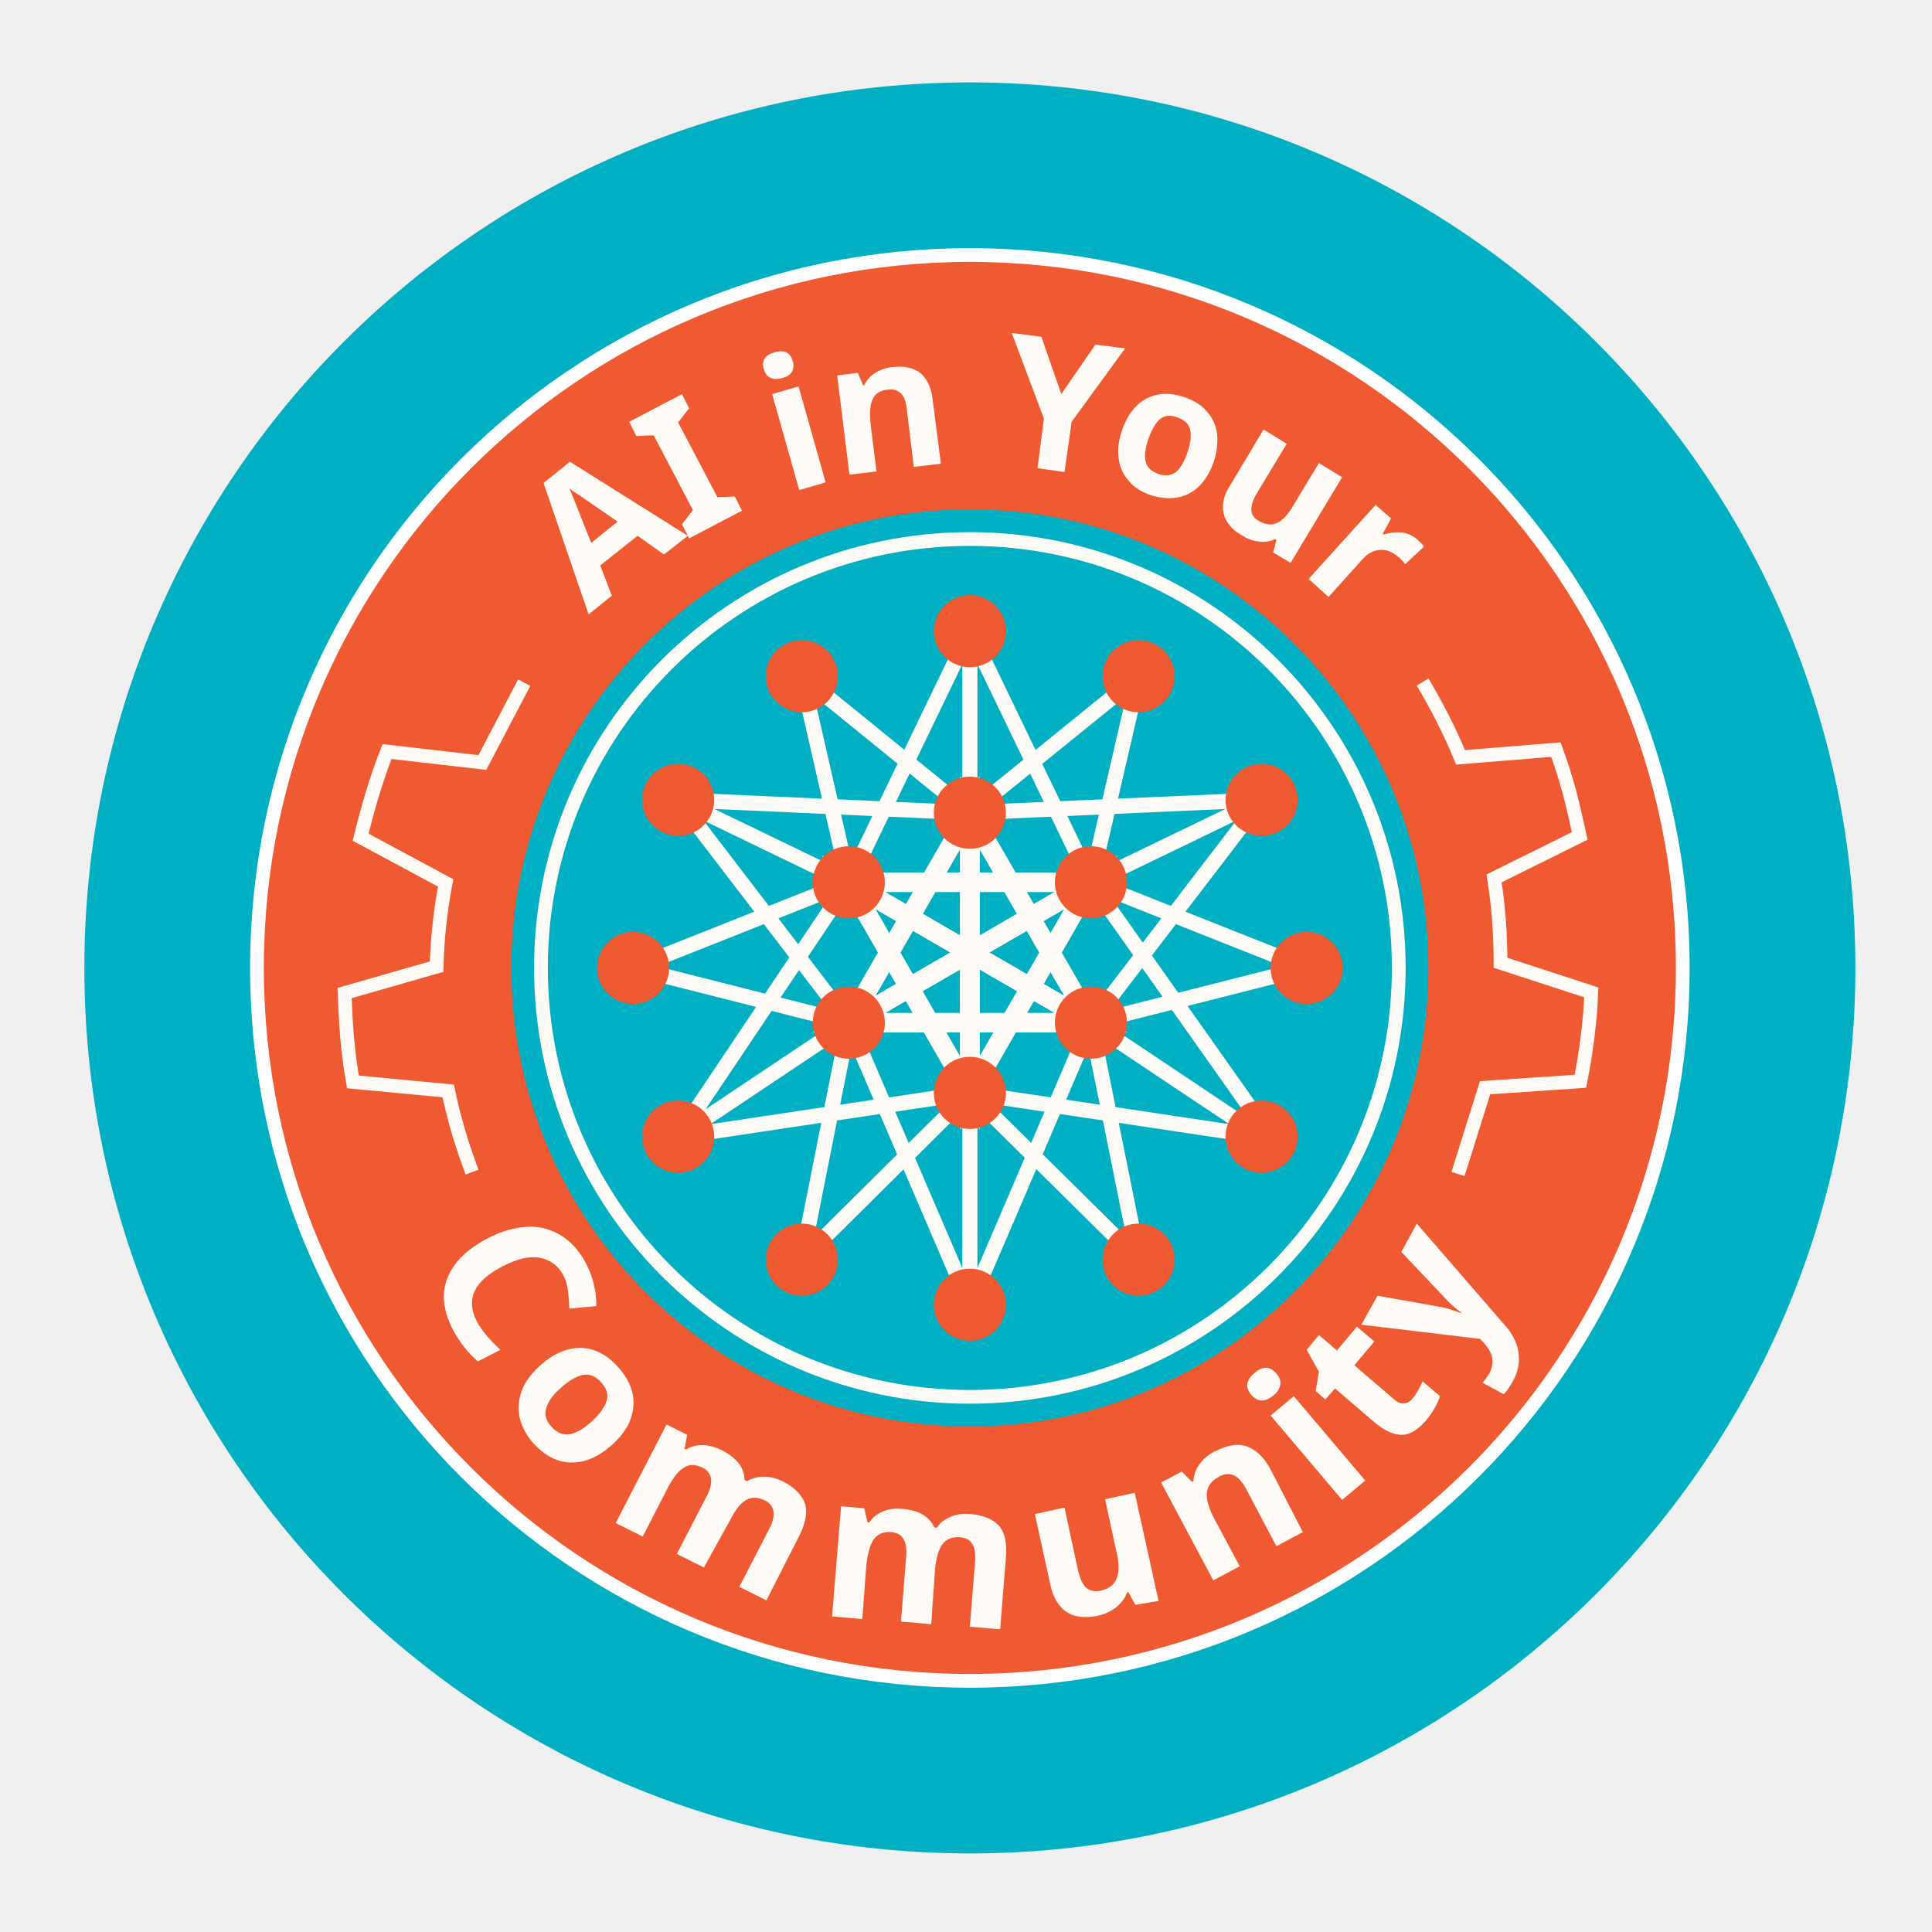
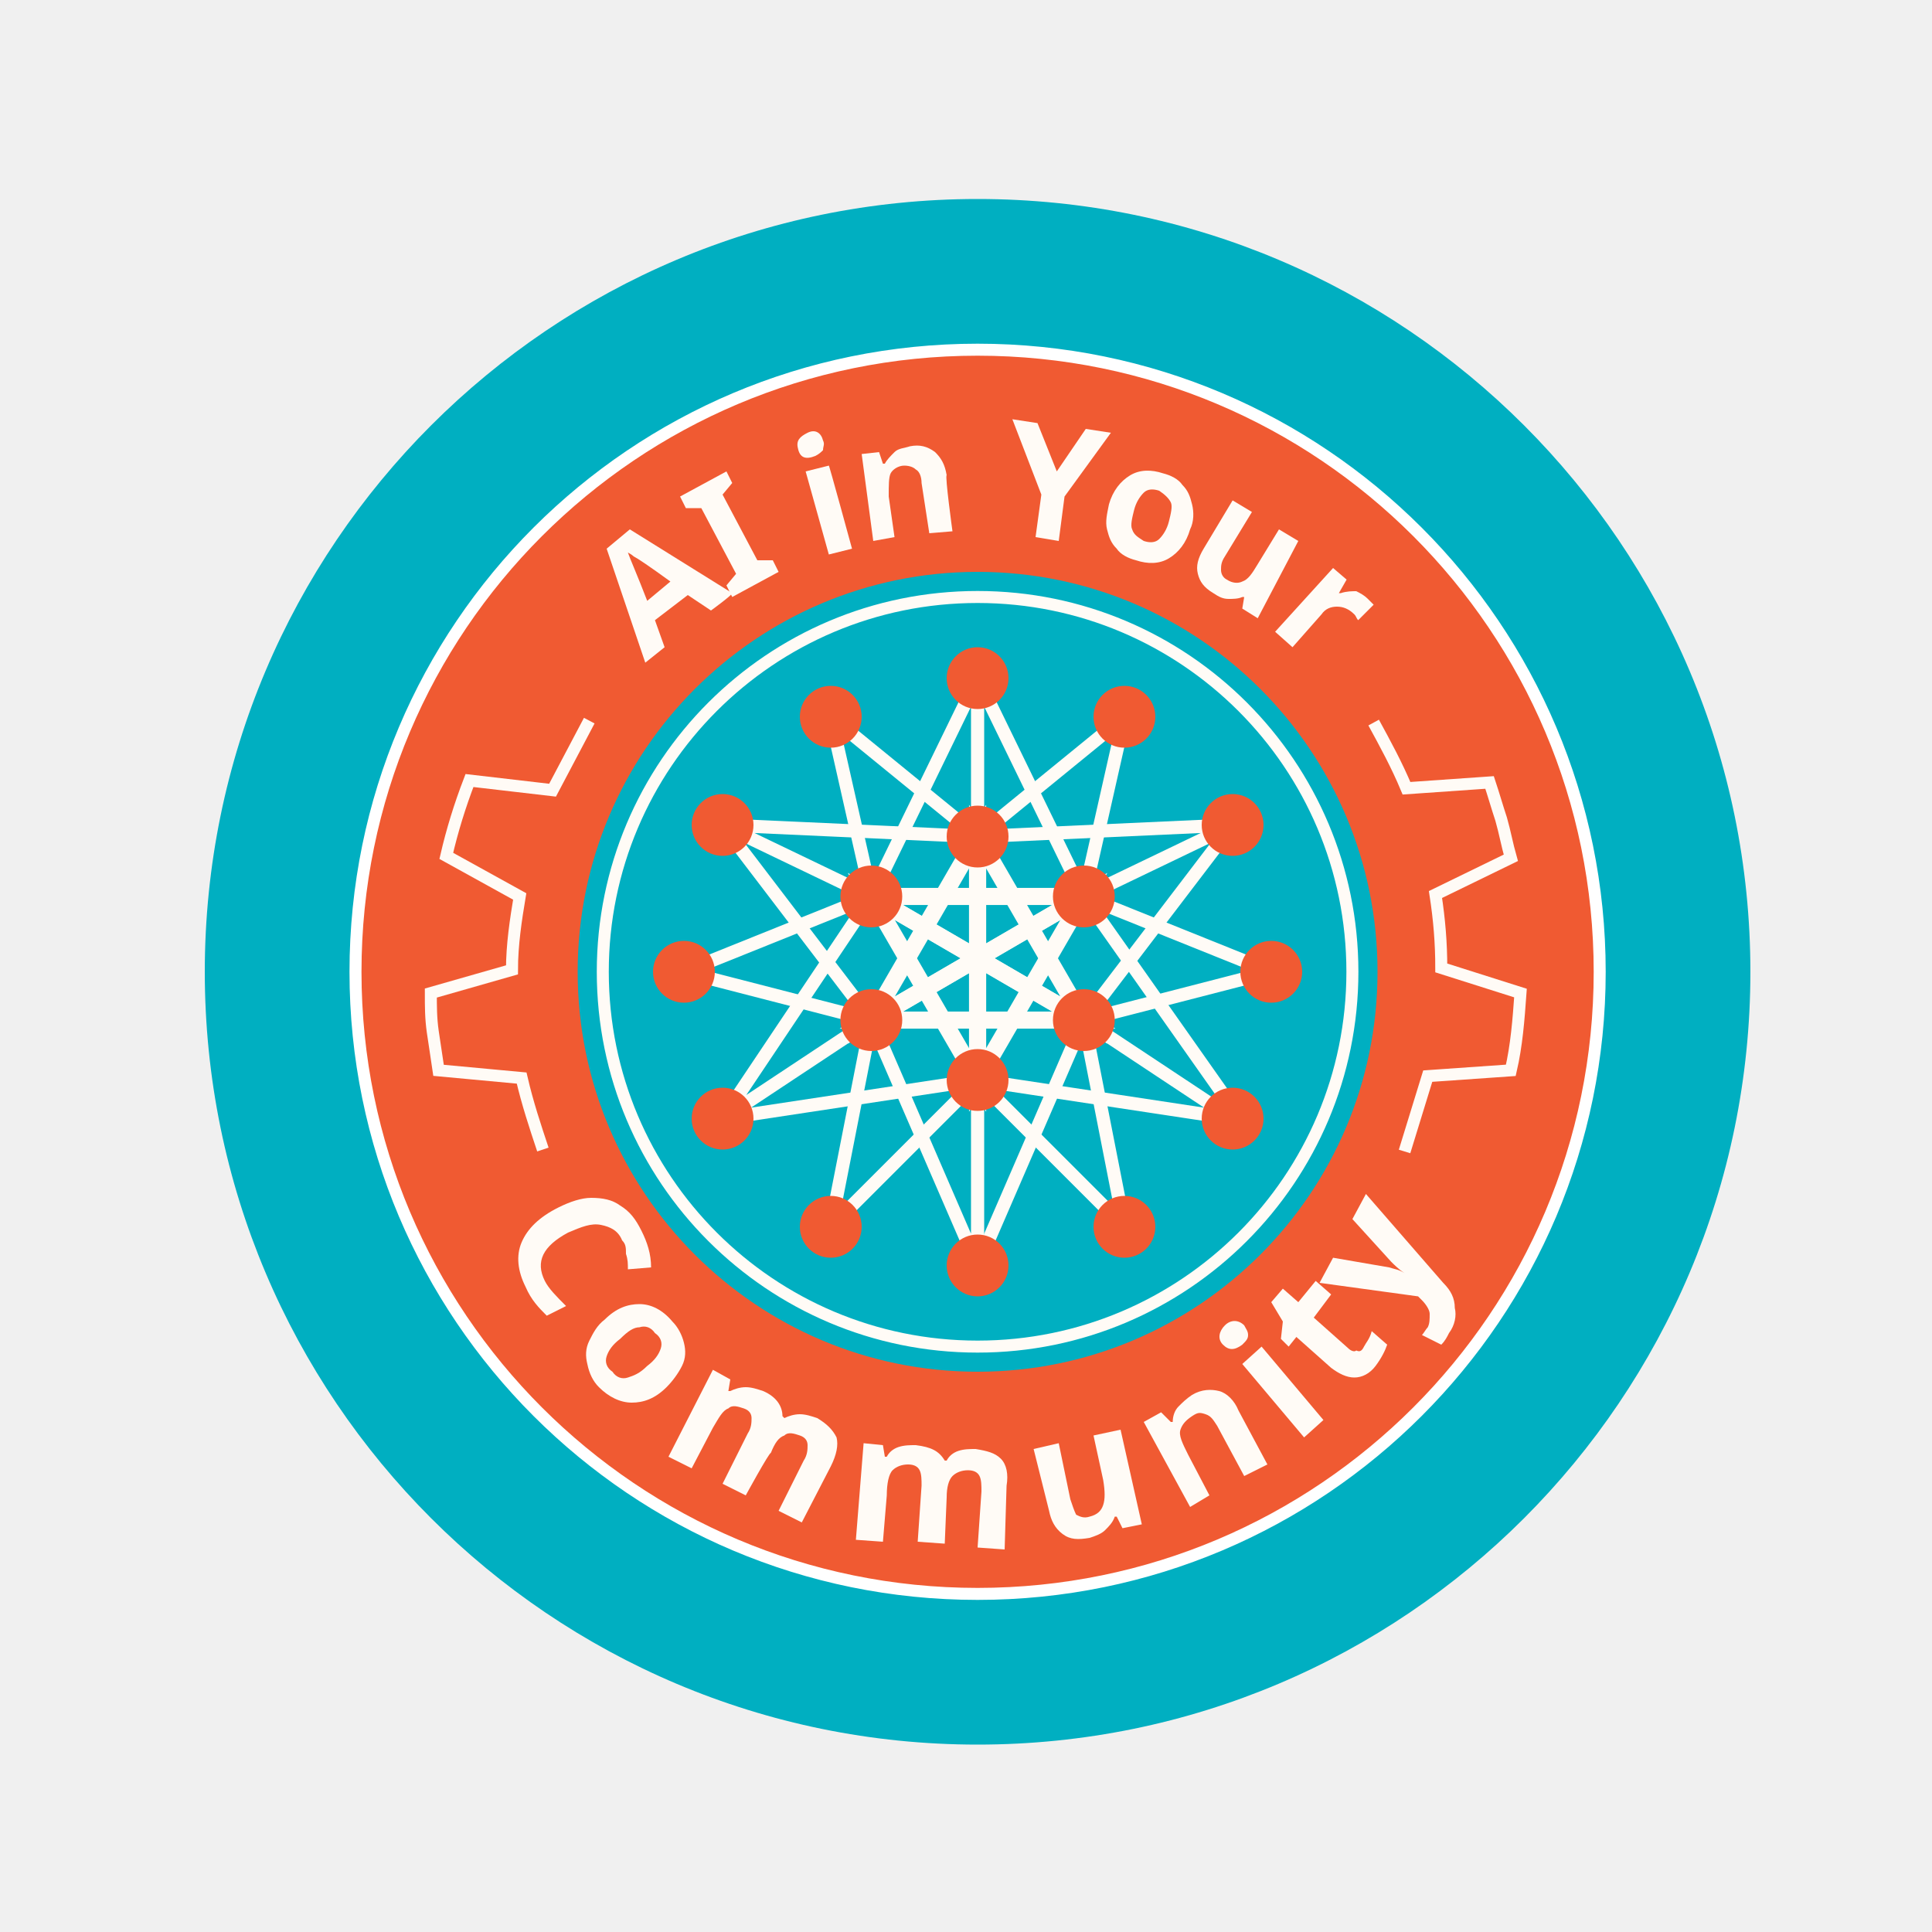
- <svg xmlns="http://www.w3.org/2000/svg" enable-background="new 0 0 300 300" version="1.1" viewBox="0 0 300 300" xml:space="preserve">
+ <svg xmlns="http://www.w3.org/2000/svg" version="1.1" id="Layer_1" x="0px" y="0px" viewBox="0 0 100 100" style="enable-background:new 0 0 100 100;" xml:space="preserve">
  <style type="text/css">
	.st0{fill:#00AFC1;}
- 	.st1{fill:#F05A32;stroke:#FFFFFF;stroke-width:2.135;stroke-miterlimit:10;}
- 	.st2{fill:none;stroke:#FFFBF6;stroke-width:2.135;stroke-miterlimit:10;}
+ 	.st1{fill:#F05A32;stroke:#FFFFFF;stroke-width:0.621;stroke-miterlimit:10;}
+ 	.st2{fill:none;stroke:#FFFBF6;stroke-width:0.621;stroke-miterlimit:10;}
	.st3{fill:#FFFBF6;}
- 	.st4{fill:none;stroke:#FFFBF6;stroke-width:3.041;stroke-miterlimit:10;}
- 	.st5{fill:none;stroke:#FFFBF6;stroke-width:2.344;stroke-linejoin:round;stroke-miterlimit:10;}
- 	.st6{fill:none;stroke:#FFFBF6;stroke-width:2.344;stroke-miterlimit:10;}
+ 	.st4{fill:none;stroke:#FFFBF6;stroke-width:0.885;stroke-miterlimit:10;}
+ 	.st5{fill:none;stroke:#FFFBF6;stroke-width:0.682;stroke-linejoin:round;stroke-miterlimit:10;}
+ 	.st6{fill:none;stroke:#FFFBF6;stroke-width:0.682;stroke-miterlimit:10;}
	.st7{fill:#F05A32;}
</style>
-   <circle class="st0" cx="150.6" cy="150.3" r="137.5" />
-   <circle class="st1" cx="150.6" cy="150.3" r="110.7" />
-   <circle class="st0" cx="150.6" cy="150.3" r="71.2" />
-   <circle class="st2" cx="150.6" cy="150.3" r="66.6" />
-   <path class="st3" d="m103.1 86.1l-4.1-2.9-5.8 4.6 1.8 4.7-3.6 2.9-7-20.4 4.1-3.3 18.3 11.5-3.7 2.9zm-7.2-5.1c-3.8-2.6-5.9-4.1-6.4-4.4s-0.9-0.6-1.1-0.8c0.5 1.1 1.6 4 3.4 8.5l4.1-3.3z" />
-   <path class="st3" d="m115.2 79.3l-8.2 4.3-1.1-2.2 1.7-2.2-6.1-11.6-2.7 0.1-1.1-2.2 8.2-4.3 1.1 2.2-1.7 2.2 6.1 11.6 2.7-0.1 1.1 2.2z" />
-   <path class="st3" d="m118.6 57.3c-0.4-1.3 0.2-2.2 1.7-2.6s2.4 0 2.8 1.4c0.2 0.6 0.1 1.2-0.1 1.6-0.3 0.5-0.8 0.8-1.5 1-1.5 0.4-2.5 0-2.9-1.4zm9.6 17.6l-4.1 1.2-4.2-14.9 4.1-1.2 4.2 14.9z" />
-   <path class="st3" d="m146.1 72l-4.2 0.5-1.1-9c-0.1-1.1-0.4-1.9-0.9-2.4s-1.1-0.7-2-0.6c-1.2 0.1-2 0.6-2.4 1.5-0.4 0.8-0.5 2.2-0.3 4l0.9 7.2-4.2 0.5-1.9-15.4 3.2-0.4 0.8 1.9h0.2c0.4-0.8 0.9-1.4 1.7-1.9s1.7-0.8 2.7-0.9c1.8-0.2 3.2 0.1 4.3 0.9 1 0.9 1.7 2.2 1.9 4l1.3 10.1z" />
-   <path class="st3" d="m164.8 61.2l5.3-7.7 4.6 0.6-8.3 11.4-1.1 7.8-4.2-0.6 1-7.7-5-13.3 4.6 0.6 3.1 8.9z" />
-   <path class="st3" d="m188.5 71.6c-0.8 2.4-2.1 4.1-3.8 5s-3.7 1-6 0.3c-1.4-0.5-2.6-1.2-3.4-2.2-0.9-1-1.4-2.1-1.6-3.5s0-2.8 0.5-4.3c0.8-2.4 2.1-4.1 3.8-5s3.7-1 6-0.2c1.4 0.5 2.6 1.2 3.4 2.2 0.9 1 1.4 2.1 1.6 3.5 0.1 1.2 0 2.7-0.5 4.2zm-10.2-3.4c-0.5 1.5-0.6 2.6-0.4 3.5s0.9 1.5 2 1.9 2 0.2 2.7-0.3c0.7-0.6 1.3-1.6 1.8-3.1s0.6-2.6 0.4-3.5-0.9-1.5-2-1.9-2-0.3-2.7 0.3-1.3 1.7-1.8 3.1z" />
-   <path class="st3" d="m197.7 85.8l0.5-2-0.2-0.1c-0.8 0.4-1.6 0.5-2.5 0.4s-1.8-0.4-2.7-1c-1.6-0.9-2.5-2.1-2.8-3.4s0-2.8 1-4.3l5.2-8.7 3.6 2.2-4.7 7.8c-0.6 1-0.8 1.8-0.8 2.5 0.1 0.7 0.4 1.3 1.2 1.7 1 0.6 2 0.7 2.8 0.3 0.9-0.4 1.8-1.4 2.7-3l3.8-6.3 3.6 2.2-8 13.3-2.7-1.6z" />
-   <path class="st3" d="m220.1 83.8c0.4 0.4 0.8 0.7 1 1.1l-2.9 2.7c-0.2-0.3-0.5-0.6-0.8-0.9-1-0.9-2-1.4-3-1.3-1 0-2 0.5-2.8 1.4l-5.3 5.9-3.1-2.8 10.4-11.5 2.4 2.1-1.3 2.4 0.2 0.1c0.9-0.3 1.9-0.4 2.9-0.3 0.8 0.1 1.6 0.5 2.3 1.1z" />
-   <path class="st2" d="m73.3 182c-1.5-4-2.8-8.2-3.7-12.6l-14.8-1.4c-0.4-2.3-0.7-4.6-0.9-6.9s-0.3-4.6-0.4-6.9l14.3-4.1c0.1-4.4 0.6-8.8 1.4-13l-13.2-7.1c1.1-4.5 2.4-9 4.1-13.3l14.8 1.7 6.5-12.4" />
-   <path class="st2" d="m220.9 105.9c2.2 3.7 4.2 7.6 5.9 11.7l14.8-1.2c0.8 2.2 1.5 4.4 2.1 6.6 0.6 2.3 1.1 4.5 1.6 6.8l-13.3 6.6c0.7 4.4 1 8.7 1 13.1l14.1 4.6c-0.2 4.7-0.8 9.3-1.7 13.8l-14.8 1-4.2 13.4" />
-   <path class="st3" d="m87.5 198.1c-0.8-1.6-2.1-2.5-3.7-2.8-1.7-0.3-3.5 0.2-5.7 1.3-4.5 2.3-5.8 5.1-4.1 8.5 0.7 1.4 2 2.9 3.7 4.5l-3.5 1.8c-1.5-1.3-2.8-2.9-3.9-5-1.5-2.9-1.8-5.6-0.8-8 1-2.5 3.1-4.5 6.4-6.2 2.1-1.1 4.1-1.6 6-1.7 2-0.1 3.7 0.4 5.3 1.4s2.8 2.4 3.8 4.3 1.6 4.1 1.6 6.6l-4.2 0.4c0-0.9-0.1-1.8-0.2-2.7s-0.3-1.7-0.7-2.4z" />
-   <path class="st3" d="m95.1 224.3c-2.1 1.9-4.2 2.8-6.3 2.8-2.2 0-4.1-1-5.9-2.9-1.1-1.2-1.8-2.5-2.2-4-0.3-1.4-0.2-2.8 0.3-4.2s1.5-2.7 2.8-3.9c2.1-1.9 4.2-2.8 6.3-2.8s4.1 1 5.9 3c1.1 1.2 1.8 2.5 2.2 3.9 0.3 1.4 0.2 2.8-0.3 4.2s-1.5 2.7-2.8 3.9zm-8-8.8c-1.3 1.1-2 2.2-2.3 3.2s0 2 0.9 2.9c0.8 0.9 1.8 1.3 2.8 1.1s2.1-0.8 3.4-2 2-2.2 2.3-3.2 0-1.9-0.9-2.9c-0.8-0.9-1.8-1.3-2.8-1.1s-2.2 0.9-3.4 2z" />
-   <path class="st3" d="m109.3 243.4l-4.2-2.1 4.6-8.9c0.6-1.1 0.8-2 0.7-2.8-0.1-0.7-0.5-1.3-1.3-1.7-1.1-0.5-2-0.6-2.9 0-0.9 0.5-1.8 1.7-2.7 3.5l-3.7 7.2-4.2-2.1 7.9-15.3 3.2 1.6-0.4 2.2 0.2 0.1c0.8-0.5 1.6-0.7 2.6-0.7s2 0.3 3 0.8c2.3 1.2 3.5 2.7 3.5 4.6l0.4 0.2c0.8-0.5 1.7-0.7 2.7-0.7s2 0.3 3 0.8c1.7 0.9 2.8 2 3.3 3.4 0.4 1.3 0.1 3-0.9 5l-5.1 10-4.2-2.1 4.6-8.9c0.6-1.1 0.8-2 0.7-2.8-0.1-0.7-0.5-1.3-1.3-1.7-1-0.5-2-0.6-2.9-0.1s-1.7 1.5-2.5 3.1l-4.1 7.4z" />
-   <path class="st3" d="m144.6 252.2l-4.7-0.4 0.8-10c0.1-1.2 0-2.2-0.4-2.8-0.4-0.7-1-1-1.9-1.1-1.2-0.1-2.1 0.3-2.7 1.1s-1 2.3-1.2 4.3l-0.6 8.1-4.7-0.4 1.4-17.1 3.6 0.3 0.5 2.2h0.3c0.5-0.8 1.2-1.3 2.1-1.7s1.9-0.5 3-0.4c2.6 0.2 4.2 1.2 5 2.9h0.4c0.5-0.8 1.2-1.3 2.2-1.7 0.9-0.4 2-0.5 3.1-0.4 1.9 0.2 3.4 0.8 4.3 1.8s1.3 2.7 1.1 4.9l-0.9 11.2-4.7-0.4 0.8-10c0.1-1.2 0-2.2-0.4-2.8-0.4-0.7-1-1-1.9-1.1-1.1-0.1-2 0.2-2.7 1-0.6 0.8-1 2-1.2 3.8l-0.6 8.7z" />
-   <path class="st3" d="m176.3 249.2l-1.1-2-0.2 0.1c-0.3 0.9-0.9 1.6-1.7 2.3-0.8 0.6-1.8 1.1-2.9 1.3-2 0.4-3.6 0.2-4.8-0.6s-2.1-2.3-2.5-4.2l-2.4-11 4.6-1 2.1 9.8c0.3 1.2 0.7 2.1 1.2 2.6 0.6 0.5 1.3 0.7 2.3 0.5 1.3-0.3 2.1-0.9 2.5-1.9s0.4-2.5-0.1-4.4l-1.7-7.9 4.6-1 3.7 16.8-3.6 0.6z" />
-   <path class="st3" d="m202.3 237.9l-4.1 2.2-4.7-8.9c-0.6-1.1-1.2-1.8-1.9-2.1s-1.4-0.3-2.3 0.2c-1.2 0.6-1.8 1.5-1.9 2.5s0.3 2.5 1.3 4.3l3.8 7.1-4.1 2.2-8.1-15.2 3.2-1.7 1.6 1.6 0.2-0.1c0.1-1 0.4-1.9 1-2.7s1.4-1.5 2.5-2c1.8-0.9 3.4-1.2 4.8-0.7s2.6 1.6 3.6 3.4l5.1 9.9z" />
-   <path class="st3" d="m194.3 216.6c-1-1.2-0.8-2.3 0.5-3.4s2.4-1.1 3.4 0.1c0.5 0.6 0.7 1.1 0.6 1.7s-0.4 1.2-1.1 1.7c-1.3 1.1-2.4 1-3.4-0.1zm17.7 13.3l-3.6 3-11.1-13.1 3.6-3 11.1 13.1z" />
-   <path class="st3" d="m219.4 217.1c0.5-0.6 1-1.5 1.5-2.6l2.7 2.3c-0.4 1.2-1.1 2.5-2.2 3.8-1.2 1.4-2.5 2.2-3.7 2.2-1.3 0-2.6-0.6-4.1-1.8l-6.3-5.4-1.5 1.7-1.5-1.3 0.5-3-1.9-3.4 1.9-2.3 2.8 2.4 3.1-3.7 2.7 2.3-3.1 3.7 6.3 5.4c0.5 0.4 1 0.6 1.5 0.5 0.4 0 0.9-0.3 1.3-0.8z" />
-   <path class="st3" d="m211.4 205.7l2.5-4.5 10.1 1.8c0.9 0.2 1.8 0.5 2.9 0.9v-0.1c-0.9-0.6-1.6-1.3-2.3-2l-7-7.4 2.4-4.4 13.6 15.7c1.3 1.4 2 2.9 2.2 4.4s-0.1 3-0.9 4.4c-0.4 0.7-0.8 1.4-1.4 2l-3.3-1.8c0.4-0.4 0.7-0.9 1.1-1.5 0.4-0.7 0.5-1.5 0.4-2.3s-0.6-1.6-1.3-2.4l-0.6-0.6-18.4-2.2z" />
-   <polygon class="st4" points="131.8 137 169.4 158.8 150.6 126.2 150.6 169.7" />
-   <polygon class="st4" points="131.8 158.8 169.4 137 131.8 137 169.4 158.8" />
-   <polygon class="st4" points="150.6 169.7 150.6 126.2 131.8 158.8 169.4 137" />
-   <polygon class="st5" points="169.4 137 176.8 105 150.6 126.2 124.5 105 131.8 137 98.3 150.3 131.8 158.8 124.5 195.6 150.6 169.7 176.8 195.6 169.4 158.8 202.9 150.3" />
-   <polygon class="st5" points="195.9 124.2 169.4 137 150.6 98 150.6 126.2 105.3 124.2 131.8 137 105.3 176.5 131.8 158.8 150.6 202.6 150.6 169.7 195.9 176.5 169.4 158.8" />
-   <line class="st6" x1="150.6" x2="131.8" y1="98" y2="137" />
-   <line class="st6" x1="105.3" x2="131.8" y1="124.2" y2="158.8" />
-   <line class="st6" x1="105.3" x2="150.6" y1="176.5" y2="169.7" />
-   <line class="st6" x1="150.6" x2="169.4" y1="202.6" y2="158.8" />
-   <line class="st5" x1="197.3" x2="169.4" y1="176.5" y2="137" />
-   <line class="st6" x1="195.9" x2="150.6" y1="124.2" y2="126.2" />
-   <circle class="st7" cx="150.6" cy="169.7" r="5.6" />
-   <circle class="st7" cx="150.6" cy="126.2" r="5.6" />
-   <circle class="st7" cx="169.4" cy="158.8" r="5.6" />
-   <circle class="st7" cx="131.8" cy="137" r="5.6" />
-   <circle class="st7" cx="169.4" cy="137" r="5.6" />
-   <circle class="st7" cx="131.8" cy="158.8" r="5.6" />
-   <circle class="st7" cx="150.6" cy="98" r="5.6" />
-   <circle class="st7" cx="150.6" cy="202.6" r="5.6" />
-   <circle class="st7" cx="105.3" cy="124.2" r="5.6" />
-   <circle class="st7" cx="195.9" cy="176.5" r="5.6" />
-   <circle class="st7" cx="105.3" cy="176.5" r="5.6" />
-   <circle class="st7" cx="195.9" cy="124.2" r="5.6" />
-   <circle class="st7" cx="124.5" cy="105" r="5.6" />
-   <circle class="st7" cx="176.8" cy="195.6" r="5.6" />
-   <circle class="st7" cx="98.3" cy="150.3" r="5.6" />
-   <circle class="st7" cx="202.9" cy="150.3" r="5.6" />
-   <circle class="st7" cx="124.5" cy="195.6" r="5.6" />
-   <circle class="st7" cx="176.8" cy="105" r="5.6" />
+   <circle class="st0" cx="50.6" cy="50.3" r="40" />
+   <circle class="st1" cx="50.6" cy="50.3" r="32.2" />
+   <circle class="st0" cx="50.6" cy="50.3" r="20.7" />
+   <circle class="st2" cx="50.6" cy="50.3" r="19.4" />
+   <path class="st3" d="M36.8,31.6l-1.2-0.8l-1.7,1.3l0.5,1.4l-1,0.8l-2-5.9l1.2-1l5.3,3.3C37.9,30.8,36.8,31.6,36.8,31.6z M34.7,30.1  c-1.1-0.8-1.7-1.2-1.9-1.3c-0.1-0.1-0.3-0.2-0.3-0.2c0.1,0.3,0.5,1.2,1,2.5C33.5,31.1,34.7,30.1,34.7,30.1z" />
+   <path class="st3" d="M40.3,29.6l-2.4,1.3l-0.3-0.6l0.5-0.6l-1.8-3.4l-0.8,0l-0.3-0.6l2.4-1.3l0.3,0.6l-0.5,0.6l1.8,3.4l0.8,0  C40,29,40.3,29.6,40.3,29.6z" />
+   <path class="st3" d="M41.3,23.2c-0.1-0.4,0.1-0.6,0.5-0.8s0.7,0,0.8,0.4c0.1,0.2,0,0.3,0,0.5c-0.1,0.1-0.2,0.2-0.4,0.3  C41.7,23.8,41.4,23.7,41.3,23.2z M44.1,28.4l-1.2,0.3l-1.2-4.3l1.2-0.3C42.9,24,44.1,28.4,44.1,28.4z" />
+   <path class="st3" d="M49.3,27.5l-1.2,0.1L47.7,25c0-0.3-0.1-0.6-0.3-0.7c-0.1-0.1-0.3-0.2-0.6-0.2c-0.3,0-0.6,0.2-0.7,0.4  c-0.1,0.2-0.1,0.6-0.1,1.2l0.3,2.1L45.2,28l-0.6-4.5l0.9-0.1l0.2,0.6h0.1c0.1-0.2,0.3-0.4,0.5-0.6s0.5-0.2,0.8-0.3  c0.5-0.1,0.9,0,1.3,0.3c0.3,0.3,0.5,0.6,0.6,1.2C48.9,24.6,49.3,27.5,49.3,27.5z" />
+   <path class="st3" d="M54.7,24.4l1.5-2.2l1.3,0.2l-2.4,3.3l-0.3,2.3l-1.2-0.2l0.3-2.2l-1.5-3.9l1.3,0.2L54.7,24.4L54.7,24.4z" />
+   <path class="st3" d="M61.6,27.4c-0.2,0.7-0.6,1.2-1.1,1.5c-0.5,0.3-1.1,0.3-1.7,0.1c-0.4-0.1-0.8-0.3-1-0.6c-0.3-0.3-0.4-0.6-0.5-1  c-0.1-0.4,0-0.8,0.1-1.3c0.2-0.7,0.6-1.2,1.1-1.5c0.5-0.3,1.1-0.3,1.7-0.1c0.4,0.1,0.8,0.3,1,0.6c0.3,0.3,0.4,0.6,0.5,1  C61.8,26.5,61.8,27,61.6,27.4z M58.7,26.4c-0.1,0.4-0.2,0.8-0.1,1c0.1,0.3,0.3,0.4,0.6,0.6c0.3,0.1,0.6,0.1,0.8-0.1  c0.2-0.2,0.4-0.5,0.5-0.9c0.1-0.4,0.2-0.8,0.1-1s-0.3-0.4-0.6-0.6c-0.3-0.1-0.6-0.1-0.8,0.1S58.8,26,58.7,26.4z" />
+   <path class="st3" d="M64.3,31.5l0.1-0.6l-0.1,0c-0.2,0.1-0.5,0.1-0.7,0.1c-0.3,0-0.5-0.1-0.8-0.3c-0.5-0.3-0.7-0.6-0.8-1  c-0.1-0.4,0-0.8,0.3-1.3l1.5-2.5l1,0.6l-1.4,2.3c-0.2,0.3-0.2,0.5-0.2,0.7c0,0.2,0.1,0.4,0.3,0.5c0.3,0.2,0.6,0.2,0.8,0.1  c0.3-0.1,0.5-0.4,0.8-0.9l1.1-1.8l1,0.6L65.1,32L64.3,31.5L64.3,31.5z" />
+   <path class="st3" d="M70.8,31c0.1,0.1,0.2,0.2,0.3,0.3l-0.8,0.8c-0.1-0.1-0.1-0.2-0.2-0.3c-0.3-0.3-0.6-0.4-0.9-0.4  c-0.3,0-0.6,0.1-0.8,0.4l-1.5,1.7l-0.9-0.8l3-3.3l0.7,0.6l-0.4,0.7l0.1,0c0.3-0.1,0.6-0.1,0.8-0.1C70.4,30.7,70.6,30.8,70.8,31  L70.8,31z" />
+   <path class="st2" d="M28.1,59.5c-0.4-1.2-0.8-2.4-1.1-3.7l-4.3-0.4c-0.1-0.7-0.2-1.3-0.3-2c-0.1-0.7-0.1-1.3-0.1-2l4.2-1.2  c0-1.3,0.2-2.6,0.4-3.8l-3.8-2.1c0.3-1.3,0.7-2.6,1.2-3.9l4.3,0.5l1.9-3.6" />
+   <path class="st2" d="M71.1,37.4c0.6,1.1,1.2,2.2,1.7,3.4l4.3-0.3c0.2,0.6,0.4,1.3,0.6,1.9c0.2,0.7,0.3,1.3,0.5,2l-3.9,1.9  c0.2,1.3,0.3,2.5,0.3,3.8l4.1,1.3c-0.1,1.4-0.2,2.7-0.5,4l-4.3,0.3l-1.2,3.9" />
+   <path class="st3" d="M32.2,64.2c-0.2-0.5-0.6-0.7-1.1-0.8c-0.5-0.1-1,0.1-1.7,0.4c-1.3,0.7-1.7,1.5-1.2,2.5c0.2,0.4,0.6,0.8,1.1,1.3  l-1,0.5c-0.4-0.4-0.8-0.8-1.1-1.5c-0.4-0.8-0.5-1.6-0.2-2.3c0.3-0.7,0.9-1.3,1.9-1.8c0.6-0.3,1.2-0.5,1.7-0.5c0.6,0,1.1,0.1,1.5,0.4  c0.5,0.3,0.8,0.7,1.1,1.3s0.5,1.2,0.5,1.9l-1.2,0.1c0-0.3,0-0.5-0.1-0.8C32.4,64.6,32.4,64.4,32.2,64.2L32.2,64.2z" />
+   <path class="st3" d="M34.5,71.8c-0.6,0.6-1.2,0.8-1.8,0.8c-0.6,0-1.2-0.3-1.7-0.8c-0.3-0.3-0.5-0.7-0.6-1.2  c-0.1-0.4-0.1-0.8,0.1-1.2s0.4-0.8,0.8-1.1c0.6-0.6,1.2-0.8,1.8-0.8c0.6,0,1.2,0.3,1.7,0.9c0.3,0.3,0.5,0.7,0.6,1.1  c0.1,0.4,0.1,0.8-0.1,1.2S34.8,71.5,34.5,71.8z M32.1,69.3c-0.4,0.3-0.6,0.6-0.7,0.9c-0.1,0.3,0,0.6,0.3,0.8  c0.2,0.3,0.5,0.4,0.8,0.3s0.6-0.2,1-0.6c0.4-0.3,0.6-0.6,0.7-0.9s0-0.6-0.3-0.8c-0.2-0.3-0.5-0.4-0.8-0.3  C32.8,68.7,32.5,68.9,32.1,69.3z" />
+   <path class="st3" d="M38.6,77.4l-1.2-0.6l1.3-2.6c0.2-0.3,0.2-0.6,0.2-0.8c0-0.2-0.1-0.4-0.4-0.5c-0.3-0.1-0.6-0.2-0.8,0  c-0.3,0.1-0.5,0.5-0.8,1L35.8,76l-1.2-0.6l2.3-4.5l0.9,0.5L37.7,72l0.1,0c0.2-0.1,0.5-0.2,0.8-0.2s0.6,0.1,0.9,0.2  c0.7,0.3,1,0.8,1,1.3l0.1,0.1c0.2-0.1,0.5-0.2,0.8-0.2s0.6,0.1,0.9,0.2c0.5,0.3,0.8,0.6,1,1c0.1,0.4,0,0.9-0.3,1.5l-1.5,2.9  l-1.2-0.6l1.3-2.6c0.2-0.3,0.2-0.6,0.2-0.8c0-0.2-0.1-0.4-0.4-0.5c-0.3-0.1-0.6-0.2-0.8,0c-0.3,0.1-0.5,0.4-0.7,0.9  C39.8,75.2,38.6,77.4,38.6,77.4z" />
+   <path class="st3" d="M48.9,79.9l-1.4-0.1l0.2-2.9c0-0.3,0-0.6-0.1-0.8c-0.1-0.2-0.3-0.3-0.6-0.3c-0.3,0-0.6,0.1-0.8,0.3  c-0.2,0.2-0.3,0.7-0.3,1.3l-0.2,2.4l-1.4-0.1l0.4-5l1,0.1l0.1,0.6h0.1c0.1-0.2,0.3-0.4,0.6-0.5c0.3-0.1,0.6-0.1,0.9-0.1  c0.8,0.1,1.2,0.3,1.5,0.8h0.1c0.1-0.2,0.3-0.4,0.6-0.5c0.3-0.1,0.6-0.1,0.9-0.1c0.6,0.1,1,0.2,1.3,0.5c0.3,0.3,0.4,0.8,0.3,1.4  L52,80.2l-1.4-0.1l0.2-2.9c0-0.3,0-0.6-0.1-0.8c-0.1-0.2-0.3-0.3-0.6-0.3c-0.3,0-0.6,0.1-0.8,0.3c-0.2,0.2-0.3,0.6-0.3,1.1  L48.9,79.9L48.9,79.9z" />
+   <path class="st3" d="M58.1,79.1l-0.3-0.6l-0.1,0c-0.1,0.3-0.3,0.5-0.5,0.7c-0.2,0.2-0.5,0.3-0.8,0.4c-0.6,0.1-1,0.1-1.4-0.2  s-0.6-0.7-0.7-1.2L53.5,75l1.3-0.3l0.6,2.9c0.1,0.3,0.2,0.6,0.3,0.8c0.2,0.1,0.4,0.2,0.7,0.1c0.4-0.1,0.6-0.3,0.7-0.6s0.1-0.7,0-1.3  l-0.5-2.3L58,74l1.1,4.9L58.1,79.1L58.1,79.1z" />
+   <path class="st3" d="M65.6,75.8l-1.2,0.6l-1.4-2.6c-0.2-0.3-0.3-0.5-0.6-0.6s-0.4-0.1-0.7,0.1c-0.3,0.2-0.5,0.4-0.6,0.7  s0.1,0.7,0.4,1.3l1.1,2.1L61.6,78l-2.4-4.4l0.9-0.5l0.5,0.5l0.1,0c0-0.3,0.1-0.6,0.3-0.8c0.2-0.2,0.4-0.4,0.7-0.6  c0.5-0.3,1-0.3,1.4-0.2s0.8,0.5,1,1L65.6,75.8L65.6,75.8z" />
+   <path class="st3" d="M63.3,69.6c-0.3-0.3-0.2-0.7,0.1-1s0.7-0.3,1,0c0.1,0.2,0.2,0.3,0.2,0.5c0,0.2-0.1,0.3-0.3,0.5  C63.9,69.9,63.6,69.9,63.3,69.6z M68.5,73.5l-1,0.9l-3.2-3.8l1-0.9L68.5,73.5z" />
+   <path class="st3" d="M70.6,69.7c0.1-0.2,0.3-0.4,0.4-0.8l0.8,0.7c-0.1,0.3-0.3,0.7-0.6,1.1c-0.3,0.4-0.7,0.6-1.1,0.6  c-0.4,0-0.8-0.2-1.2-0.5l-1.8-1.6l-0.4,0.5l-0.4-0.4l0.1-0.9l-0.6-1l0.6-0.7l0.8,0.7l0.9-1.1l0.8,0.7L68,68.2l1.8,1.6  c0.1,0.1,0.3,0.2,0.4,0.1C70.4,70,70.5,69.9,70.6,69.7L70.6,69.7z" />
+   <path class="st3" d="M68.3,66.4l0.7-1.3l2.9,0.5c0.3,0.1,0.5,0.1,0.8,0.3v0c-0.3-0.2-0.5-0.4-0.7-0.6l-2-2.2l0.7-1.3l4,4.6  c0.4,0.4,0.6,0.8,0.6,1.3c0.1,0.4,0,0.9-0.3,1.3c-0.1,0.2-0.2,0.4-0.4,0.6l-1-0.5c0.1-0.1,0.2-0.3,0.3-0.4c0.1-0.2,0.1-0.4,0.1-0.7  c0-0.2-0.2-0.5-0.4-0.7l-0.2-0.2L68.3,66.4L68.3,66.4z" />
+   <polygon class="st4" points="45.1,46.4 56.1,52.8 50.6,43.3 50.6,55.9 " />
+   <polygon class="st4" points="45.1,52.8 56.1,46.4 45.1,46.4 56.1,52.8 " />
+   <polygon class="st4" points="50.6,55.9 50.6,43.3 45.1,52.8 56.1,46.4 " />
+   <polygon class="st5" points="56.1,46.4 58.2,37.1 50.6,43.3 43,37.1 45.1,46.4 35.4,50.3 45.1,52.8 43,63.5 50.6,55.9 58.2,63.5   56.1,52.8 65.8,50.3 " />
+   <polygon class="st5" points="63.8,42.7 56.1,46.4 50.6,35.1 50.6,43.3 37.4,42.7 45.1,46.4 37.4,57.9 45.1,52.8 50.6,65.5   50.6,55.9 63.8,57.9 56.1,52.8 " />
+   <line class="st6" x1="50.6" y1="35.1" x2="45.1" y2="46.4" />
+   <line class="st6" x1="37.4" y1="42.7" x2="45.1" y2="52.8" />
+   <line class="st6" x1="37.4" y1="57.9" x2="50.6" y2="55.9" />
+   <line class="st6" x1="50.6" y1="65.5" x2="56.1" y2="52.8" />
+   <line class="st5" x1="64.2" y1="57.9" x2="56.1" y2="46.4" />
+   <line class="st6" x1="63.8" y1="42.7" x2="50.6" y2="43.3" />
+   <circle class="st7" cx="50.6" cy="55.9" r="1.6" />
+   <circle class="st7" cx="50.6" cy="43.3" r="1.6" />
+   <circle class="st7" cx="56.1" cy="52.8" r="1.6" />
+   <circle class="st7" cx="45.1" cy="46.4" r="1.6" />
+   <circle class="st7" cx="56.1" cy="46.4" r="1.6" />
+   <circle class="st7" cx="45.1" cy="52.8" r="1.6" />
+   <circle class="st7" cx="50.6" cy="35.1" r="1.6" />
+   <circle class="st7" cx="50.6" cy="65.5" r="1.6" />
+   <circle class="st7" cx="37.4" cy="42.7" r="1.6" />
+   <circle class="st7" cx="63.8" cy="57.9" r="1.6" />
+   <circle class="st7" cx="37.4" cy="57.9" r="1.6" />
+   <circle class="st7" cx="63.8" cy="42.7" r="1.6" />
+   <circle class="st7" cx="43" cy="37.1" r="1.6" />
+   <circle class="st7" cx="58.2" cy="63.5" r="1.6" />
+   <circle class="st7" cx="35.4" cy="50.3" r="1.6" />
+   <circle class="st7" cx="65.8" cy="50.3" r="1.6" />
+   <circle class="st7" cx="43" cy="63.5" r="1.6" />
+   <circle class="st7" cx="58.2" cy="37.1" r="1.6" />
</svg>
